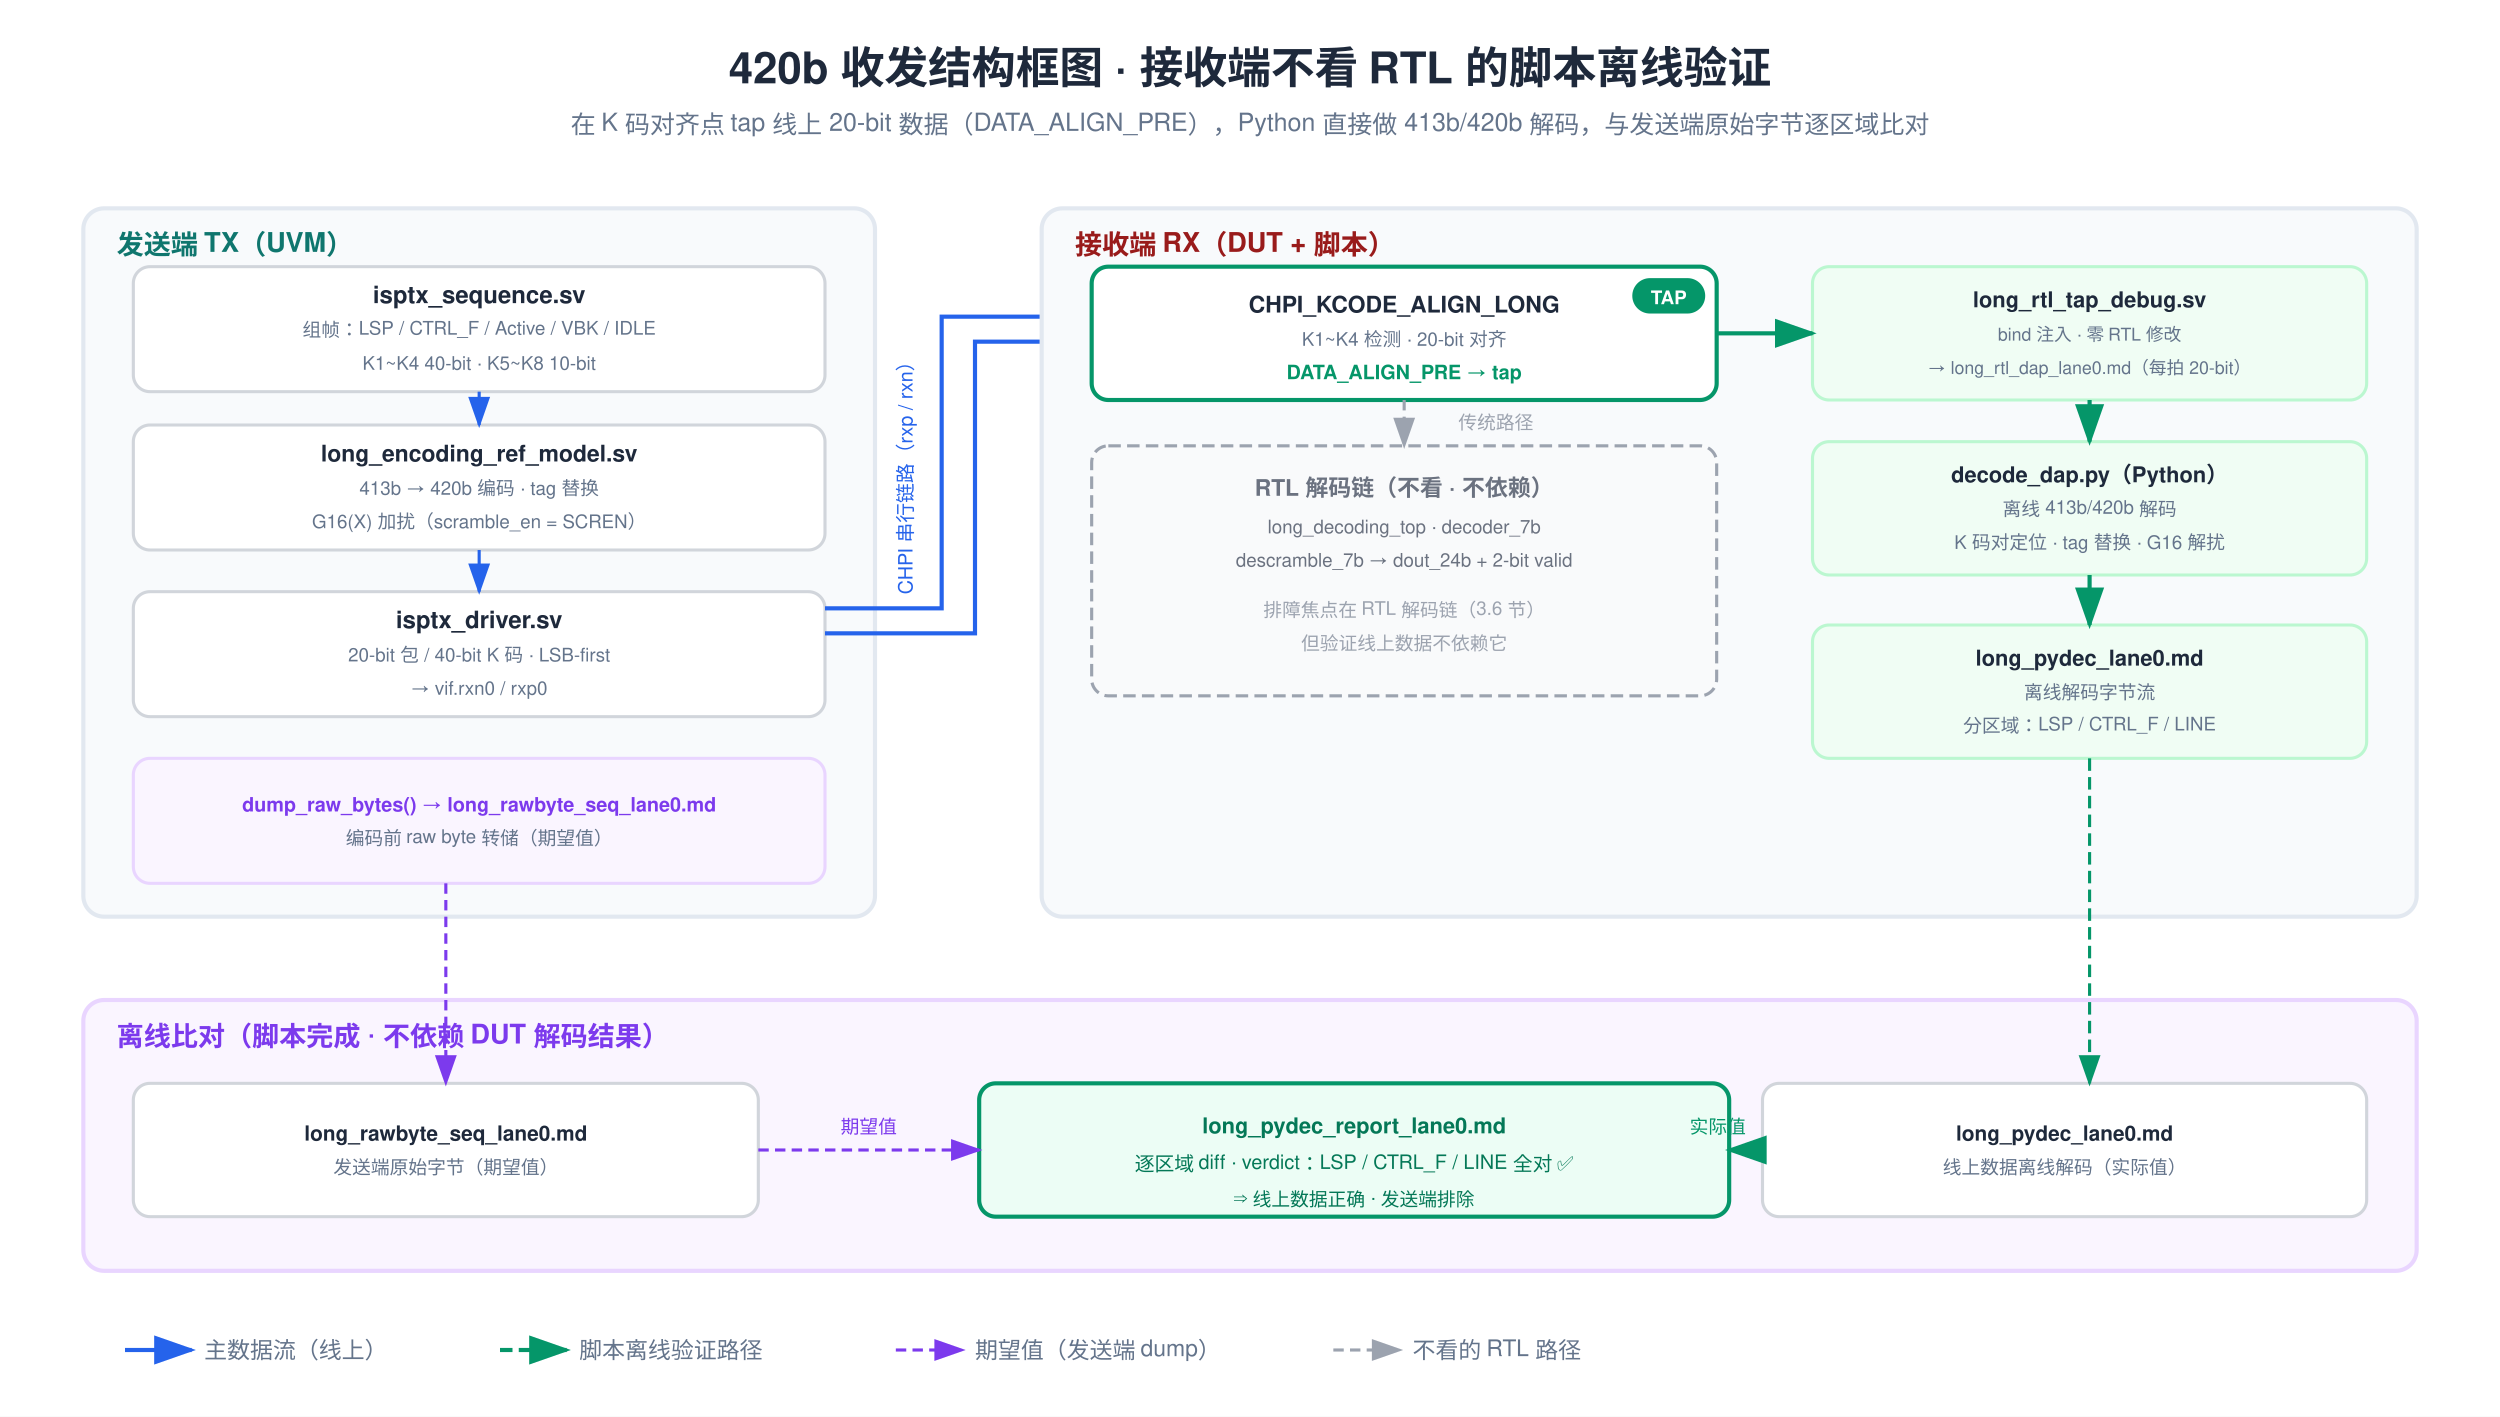
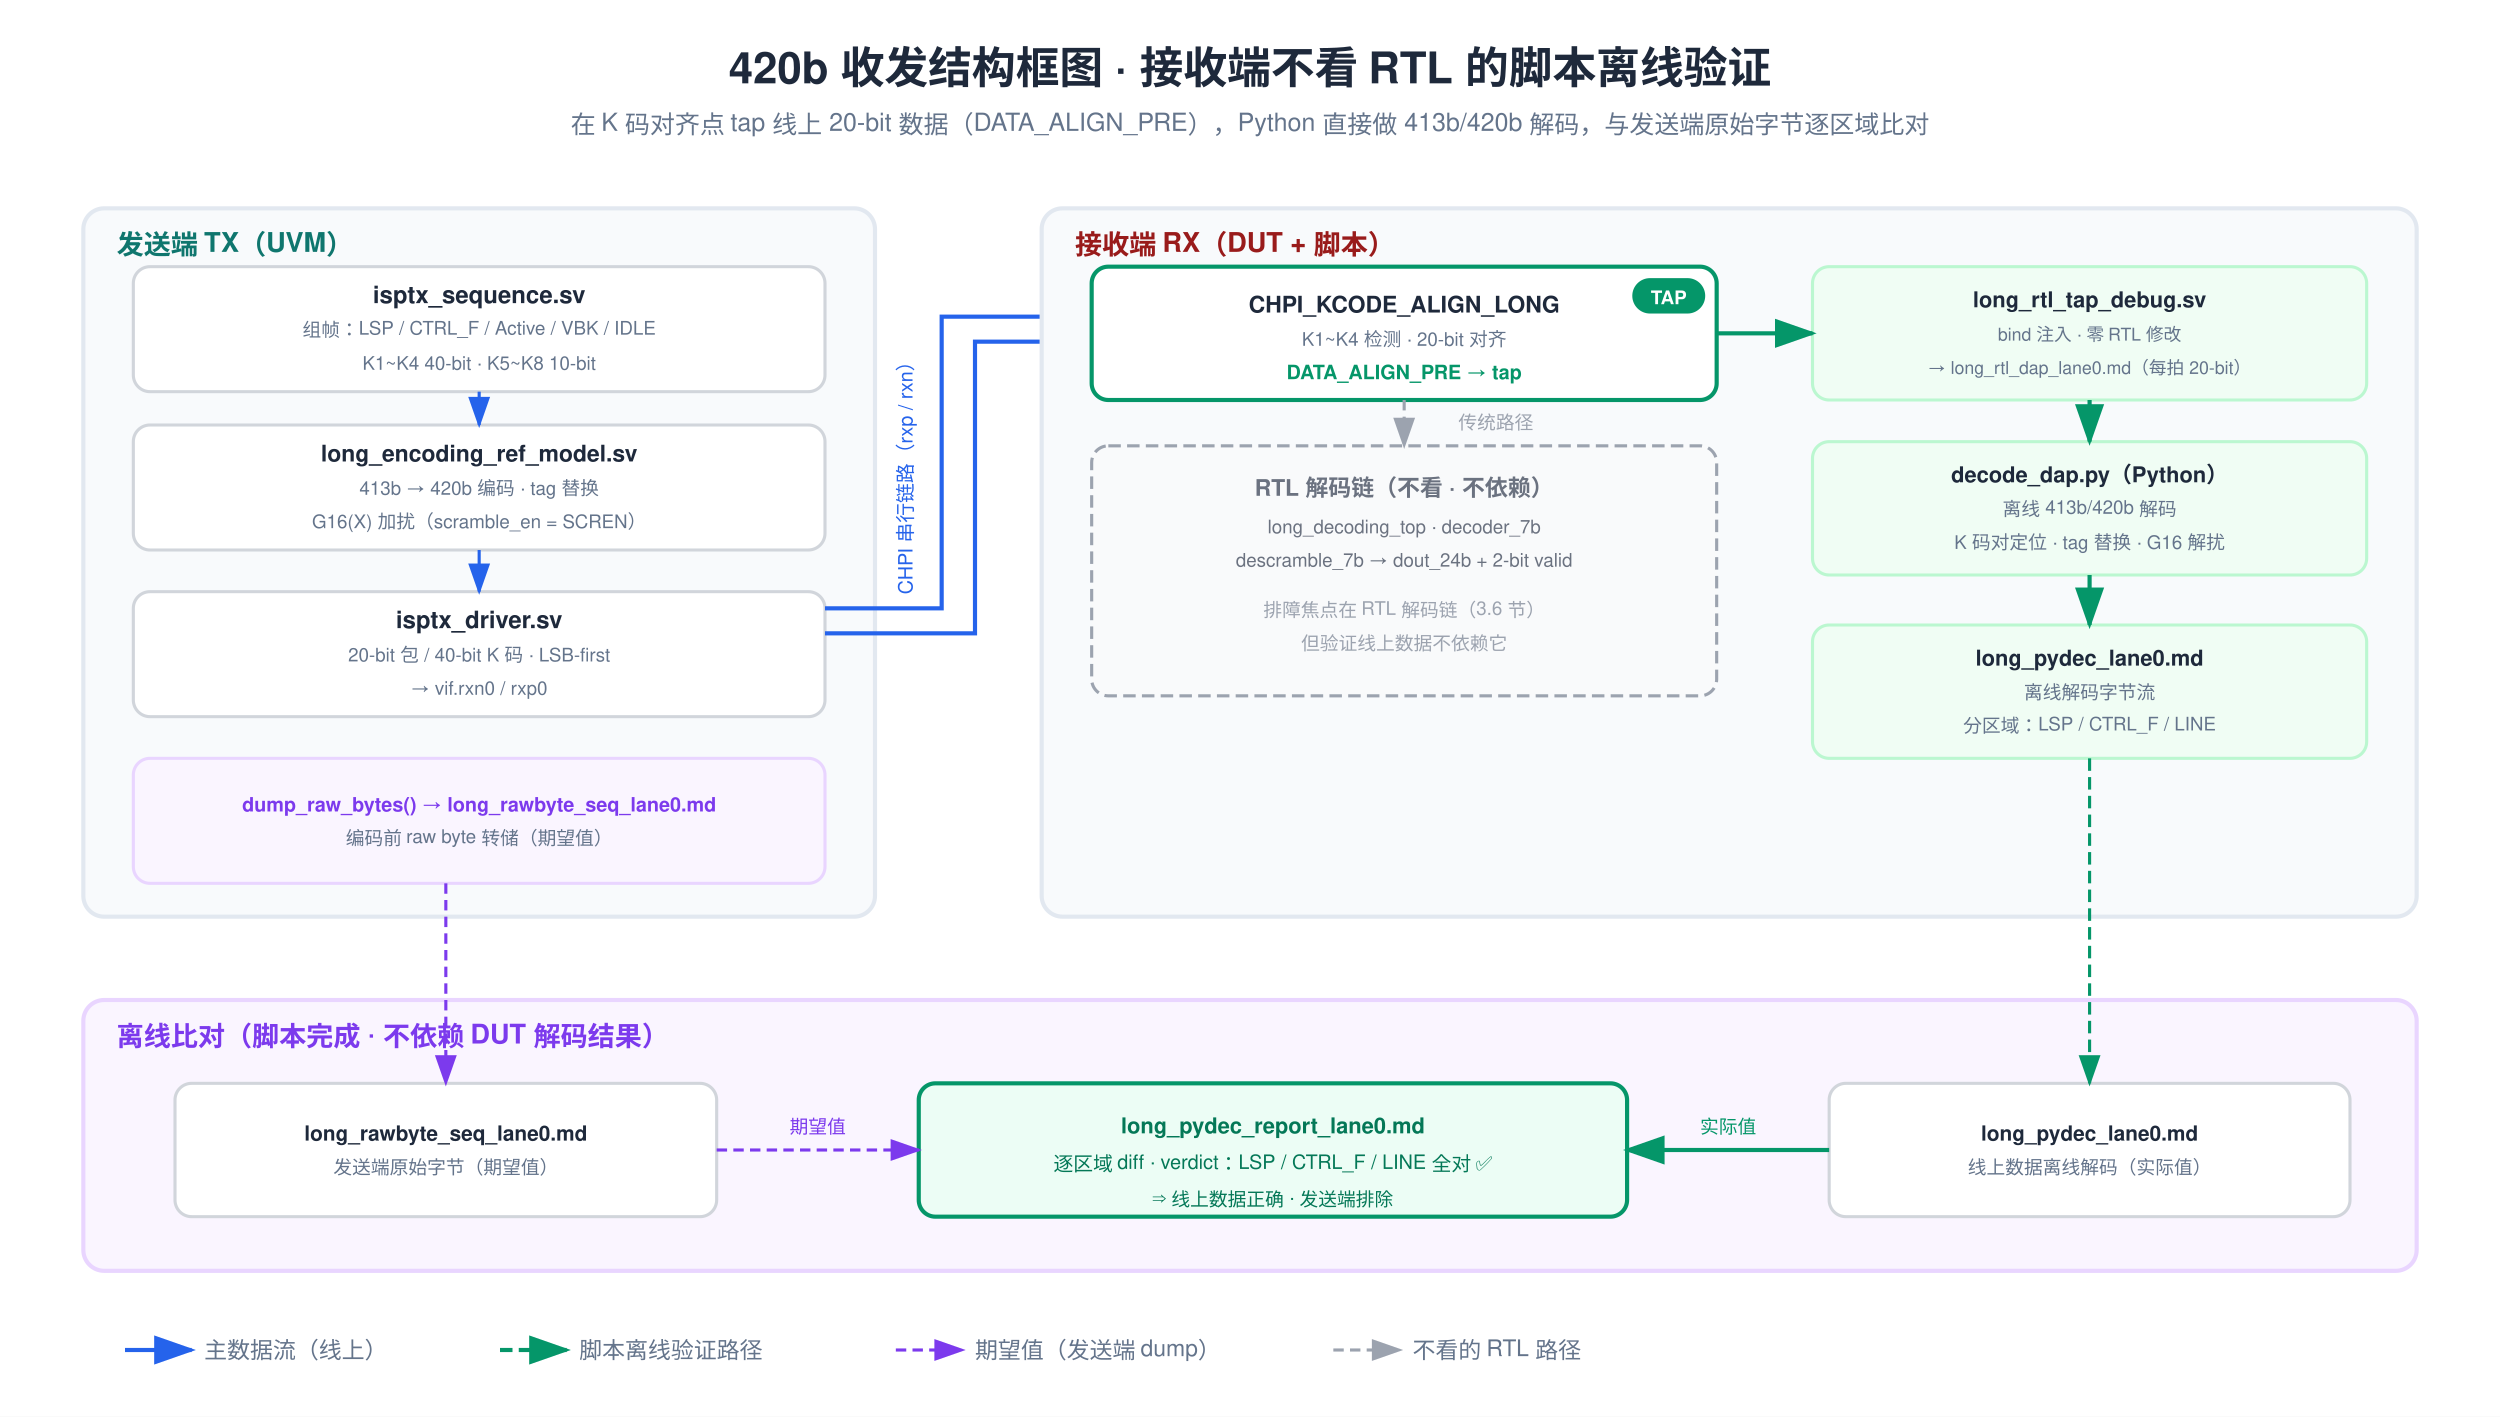
<svg xmlns="http://www.w3.org/2000/svg" viewBox="0 0 1200 680" width="1200" height="680">
  <style>text { font-family: 'Helvetica Neue', Helvetica, Arial, 'PingFang SC', 'Microsoft YaHei', 'Microsoft JhengHei', 'SimHei', sans-serif; }</style>
  <defs>
    <marker id="ar-blue" markerWidth="10" markerHeight="7" refX="9" refY="3.5" orient="auto">
      <polygon points="0 0, 10 3.5, 0 7" fill="#2563eb" />
    </marker>
    <marker id="ar-green" markerWidth="10" markerHeight="7" refX="9" refY="3.5" orient="auto">
      <polygon points="0 0, 10 3.5, 0 7" fill="#059669" />
    </marker>
    <marker id="ar-purple" markerWidth="10" markerHeight="7" refX="9" refY="3.5" orient="auto">
      <polygon points="0 0, 10 3.5, 0 7" fill="#7c3aed" />
    </marker>
    <marker id="ar-orange" markerWidth="10" markerHeight="7" refX="9" refY="3.5" orient="auto">
      <polygon points="0 0, 10 3.5, 0 7" fill="#ea580c" />
    </marker>
    <marker id="ar-gray" markerWidth="10" markerHeight="7" refX="9" refY="3.5" orient="auto">
      <polygon points="0 0, 10 3.5, 0 7" fill="#9ca3af" />
    </marker>
  </defs>
  <rect width="1200" height="680" fill="#ffffff" />
  <text x="600" y="40" font-size="21" fill="#1e293b" text-anchor="middle" font-weight="600">420b 收发结构框图 · 接收端不看 RTL 的脚本离线验证</text>
  <text x="600" y="64" font-size="12" fill="#64748b" text-anchor="middle">在 K 码对齐点 tap 线上 20-bit 数据（DATA_ALIGN_PRE），Python 直接做 413b/420b 解码，与发送端原始字节逐区域比对</text>
  <rect x="40" y="100" width="380" height="340" rx="10" fill="#f8fafc" stroke="#e2e8f0" stroke-width="2" />
  <text x="56" y="122" font-size="13" fill="#0f766e" text-anchor="start" font-weight="600">发送端 TX（UVM）</text>
  <rect x="64" y="128" width="332" height="60" rx="8" fill="#ffffff" stroke="#d1d5db" stroke-width="1.5" />
  <text x="230.0" y="145.5" font-size="11.5" fill="#1e293b" text-anchor="middle" font-weight="600">isptx_sequence.sv</text>
  <text x="230.0" y="161.5" font-size="9" fill="#64748b" text-anchor="middle">组帧：LSP / CTRL_F / Active / VBK / IDLE</text>
  <text x="230.0" y="177.5" font-size="9" fill="#64748b" text-anchor="middle">K1~K4 40-bit · K5~K8 10-bit</text>
  <rect x="64" y="204" width="332" height="60" rx="8" fill="#ffffff" stroke="#d1d5db" stroke-width="1.5" />
  <text x="230.0" y="221.5" font-size="11" fill="#1e293b" text-anchor="middle" font-weight="600">long_encoding_ref_model.sv</text>
  <text x="230.0" y="237.5" font-size="9" fill="#64748b" text-anchor="middle">413b → 420b 编码 · tag 替换</text>
  <text x="230.0" y="253.5" font-size="9" fill="#64748b" text-anchor="middle">G16(X) 加扰（scramble_en = SCREN）</text>
  <rect x="64" y="284" width="332" height="60" rx="8" fill="#ffffff" stroke="#d1d5db" stroke-width="1.5" />
  <text x="230.0" y="301.5" font-size="11.5" fill="#1e293b" text-anchor="middle" font-weight="600">isptx_driver.sv</text>
  <text x="230.0" y="317.5" font-size="9" fill="#64748b" text-anchor="middle">20-bit 包 / 40-bit K 码 · LSB-first</text>
  <text x="230.0" y="333.5" font-size="9" fill="#64748b" text-anchor="middle">→ vif.rxn0 / rxp0</text>
  <rect x="64" y="364" width="332" height="60" rx="8" fill="#faf5ff" stroke="#e9d5ff" stroke-width="1.5" />
  <text x="230.0" y="389.5" font-size="9.5" fill="#7c3aed" text-anchor="middle" font-weight="600">dump_raw_bytes() → long_rawbyte_seq_lane0.md</text>
  <text x="230.0" y="405.5" font-size="9" fill="#64748b" text-anchor="middle">编码前 raw byte 转储（期望值）</text>
  <path d="M 396 292 L 452 292 L 452 152 L 524 152" stroke="#2563eb" stroke-width="2" fill="none" marker-end="url(#ar-blue)" />
  <path d="M 396 304 L 468 304 L 468 164 L 524 164" stroke="#2563eb" stroke-width="2" fill="none" marker-end="url(#ar-blue)" />
  <text transform="rotate(-90 438 227)" x="438" y="227" font-size="9.5" fill="#2563eb" text-anchor="middle">CHPI 串行链路（rxp / rxn）</text>
  <rect x="500" y="100" width="660" height="340" rx="10" fill="#f8fafc" stroke="#e2e8f0" stroke-width="2" />
  <text x="516" y="122" font-size="13" fill="#991b1b" text-anchor="start" font-weight="600">接收端 RX（DUT + 脚本）</text>
  <rect x="524" y="128" width="300" height="64" rx="8" fill="#ffffff" stroke="#059669" stroke-width="2" />
  <text x="674" y="150" font-size="11" fill="#1e293b" text-anchor="middle" font-weight="600">CHPI_KCODE_ALIGN_LONG</text>
  <text x="674" y="166" font-size="9" fill="#64748b" text-anchor="middle">K1~K4 检测 · 20-bit 对齐</text>
  <text x="674" y="182" font-size="9.5" fill="#059669" text-anchor="middle" font-weight="600">DATA_ALIGN_PRE → tap</text>
  <rect x="784" y="134" width="34" height="16" rx="8" fill="#059669" stroke="#059669" stroke-width="1" />
  <text x="801" y="146" font-size="9" fill="#ffffff" text-anchor="middle" font-weight="700">TAP</text>
  <rect x="524" y="214" width="300" height="120" rx="8" fill="#f9fafb" stroke="#9ca3af" stroke-width="1.5" stroke-dasharray="6,3" />
  <text x="674" y="238" font-size="11" fill="#6b7280" text-anchor="middle" font-weight="600">RTL 解码链（不看 · 不依赖）</text>
  <text x="674" y="256" font-size="9" fill="#6b7280" text-anchor="middle">long_decoding_top · decoder_7b</text>
  <text x="674" y="272" font-size="9" fill="#6b7280" text-anchor="middle">descramble_7b → dout_24b + 2-bit valid</text>
  <text x="674" y="296" font-size="9" fill="#9ca3af" text-anchor="middle">排障焦点在 RTL 解码链（3.6 节）</text>
  <text x="674" y="312" font-size="9" fill="#9ca3af" text-anchor="middle">但验证线上数据不依赖它</text>
  <rect x="870" y="128" width="266" height="64" rx="8" fill="#f0fdf4" stroke="#bbf7d0" stroke-width="1.5" />
  <text x="1003.0" y="147.5" font-size="10.5" fill="#1e293b" text-anchor="middle" font-weight="600">long_rtl_tap_debug.sv</text>
  <text x="1003.0" y="163.5" font-size="8.5" fill="#64748b" text-anchor="middle">bind 注入 · 零 RTL 修改</text>
  <text x="1003.0" y="179.5" font-size="8.5" fill="#64748b" text-anchor="middle">→ long_rtl_dap_lane0.md（每拍 20-bit）</text>
  <rect x="870" y="212" width="266" height="64" rx="8" fill="#f0fdf4" stroke="#bbf7d0" stroke-width="1.5" />
  <text x="1003.0" y="231.5" font-size="10.5" fill="#1e293b" text-anchor="middle" font-weight="600">decode_dap.py（Python）</text>
  <text x="1003.0" y="247.5" font-size="9" fill="#64748b" text-anchor="middle">离线 413b/420b 解码</text>
  <text x="1003.0" y="263.5" font-size="9" fill="#64748b" text-anchor="middle">K 码对定位 · tag 替换 · G16 解扰</text>
  <rect x="870" y="300" width="266" height="64" rx="8" fill="#f0fdf4" stroke="#bbf7d0" stroke-width="1.5" />
  <text x="1003.0" y="319.5" font-size="10.5" fill="#1e293b" text-anchor="middle" font-weight="600">long_pydec_lane0.md</text>
  <text x="1003.0" y="335.5" font-size="9" fill="#64748b" text-anchor="middle">离线解码字节流</text>
  <text x="1003.0" y="351.5" font-size="9" fill="#64748b" text-anchor="middle">分区域：LSP / CTRL_F / LINE</text>
  <rect x="40" y="480" width="1120" height="130" rx="10" fill="#faf5ff" stroke="#e9d5ff" stroke-width="2" />
  <text x="56" y="502" font-size="13" fill="#7c3aed" text-anchor="start" font-weight="600">离线比对（脚本完成 · 不依赖 DUT 解码结果）</text>
-   <rect x="64" y="520" width="300" height="64" rx="8" fill="#ffffff" stroke="#d1d5db" stroke-width="1.5" />
+   <rect x="84" y="520" width="260" height="64" rx="8" fill="#ffffff" stroke="#d1d5db" stroke-width="1.5" />
  <text x="214.0" y="547.5" font-size="10" fill="#1e293b" text-anchor="middle" font-weight="600">long_rawbyte_seq_lane0.md</text>
  <text x="214.0" y="563.5" font-size="9" fill="#64748b" text-anchor="middle">发送端原始字节（期望值）</text>
-   <rect x="470" y="520" width="360" height="64" rx="8" fill="#ecfdf5" stroke="#059669" stroke-width="2" />
-   <text x="650" y="544" font-size="10.5" fill="#047857" text-anchor="middle" font-weight="600">long_pydec_report_lane0.md</text>
-   <text x="650" y="562" font-size="9.5" fill="#047857" text-anchor="middle">逐区域 diff · verdict：LSP / CTRL_F / LINE 全对 ✅</text>
-   <text x="650" y="578" font-size="9" fill="#047857" text-anchor="middle">⇒ 线上数据正确 · 发送端排除</text>
-   <rect x="846" y="520" width="290" height="64" rx="8" fill="#ffffff" stroke="#d1d5db" stroke-width="1.5" />
-   <text x="991.0" y="547.5" font-size="10" fill="#1e293b" text-anchor="middle" font-weight="600">long_pydec_lane0.md</text>
-   <text x="991.0" y="563.5" font-size="9" fill="#64748b" text-anchor="middle">线上数据离线解码（实际值）</text>
+   <rect x="441" y="520" width="340" height="64" rx="8" fill="#ecfdf5" stroke="#059669" stroke-width="2" />
+   <text x="611" y="544" font-size="10.5" fill="#047857" text-anchor="middle" font-weight="600">long_pydec_report_lane0.md</text>
+   <text x="611" y="562" font-size="9.5" fill="#047857" text-anchor="middle">逐区域 diff · verdict：LSP / CTRL_F / LINE 全对 ✅</text>
+   <text x="611" y="578" font-size="9" fill="#047857" text-anchor="middle">⇒ 线上数据正确 · 发送端排除</text>
+   <rect x="878" y="520" width="250" height="64" rx="8" fill="#ffffff" stroke="#d1d5db" stroke-width="1.5" />
+   <text x="1003.0" y="547.5" font-size="10" fill="#1e293b" text-anchor="middle" font-weight="600">long_pydec_lane0.md</text>
+   <text x="1003.0" y="563.5" font-size="9" fill="#64748b" text-anchor="middle">线上数据离线解码（实际值）</text>
  <line x1="230" y1="188" x2="230" y2="204" stroke="#2563eb" stroke-width="1.5" marker-end="url(#ar-blue)" />
  <line x1="230" y1="264" x2="230" y2="284" stroke="#2563eb" stroke-width="1.5" marker-end="url(#ar-blue)" />
  <line x1="674" y1="192" x2="674" y2="214" stroke="#9ca3af" stroke-width="1.5" stroke-dasharray="5,3" marker-end="url(#ar-gray)" />
  <text x="700" y="206" font-size="9" fill="#9ca3af" text-anchor="start">传统路径</text>
  <line x1="824" y1="160" x2="870" y2="160" stroke="#059669" stroke-width="2" marker-end="url(#ar-green)" />
  <line x1="1003" y1="192" x2="1003" y2="212" stroke="#059669" stroke-width="2" marker-end="url(#ar-green)" />
  <line x1="1003" y1="276" x2="1003" y2="300" stroke="#059669" stroke-width="2" marker-end="url(#ar-green)" />
  <path d="M 214 424 L 214 520" stroke="#7c3aed" stroke-width="1.5" fill="none" stroke-dasharray="5,3" marker-end="url(#ar-purple)" />
  <path d="M 1003 364 L 1003 440 L 1003 520" stroke="#059669" stroke-width="1.5" fill="none" stroke-dasharray="6,3" marker-end="url(#ar-green)" />
-   <line x1="364" y1="552" x2="470" y2="552" stroke="#7c3aed" stroke-width="1.5" stroke-dasharray="5,3" marker-end="url(#ar-purple)" />
-   <text x="417" y="544" font-size="9" fill="#7c3aed" text-anchor="middle">期望值</text>
-   <line x1="846" y1="552" x2="830" y2="552" stroke="#059669" stroke-width="2" marker-end="url(#ar-green)" />
-   <text x="838" y="544" font-size="9" fill="#059669" text-anchor="end">实际值</text>
+   <line x1="344" y1="552" x2="441" y2="552" stroke="#7c3aed" stroke-width="1.5" stroke-dasharray="5,3" marker-end="url(#ar-purple)" />
+   <text x="392.5" y="544" font-size="9" fill="#7c3aed" text-anchor="middle">期望值</text>
+   <line x1="878" y1="552" x2="781" y2="552" stroke="#059669" stroke-width="2" marker-end="url(#ar-green)" />
+   <text x="829.5" y="544" font-size="9" fill="#059669" text-anchor="middle">实际值</text>
  <line x1="60" y1="648" x2="92" y2="648" stroke="#2563eb" stroke-width="2" marker-end="url(#ar-blue)" />
  <text x="98" y="652" font-size="11" fill="#64748b" text-anchor="start">主数据流（线上）</text>
  <line x1="240" y1="648" x2="272" y2="648" stroke="#059669" stroke-width="2" stroke-dasharray="6,3" marker-end="url(#ar-green)" />
  <text x="278" y="652" font-size="11" fill="#64748b" text-anchor="start">脚本离线验证路径</text>
  <line x1="430" y1="648" x2="462" y2="648" stroke="#7c3aed" stroke-width="1.5" stroke-dasharray="5,3" marker-end="url(#ar-purple)" />
  <text x="468" y="652" font-size="11" fill="#64748b" text-anchor="start">期望值（发送端 dump）</text>
  <line x1="640" y1="648" x2="672" y2="648" stroke="#9ca3af" stroke-width="1.5" stroke-dasharray="5,3" marker-end="url(#ar-gray)" />
  <text x="678" y="652" font-size="11" fill="#64748b" text-anchor="start">不看的 RTL 路径</text>
</svg>
